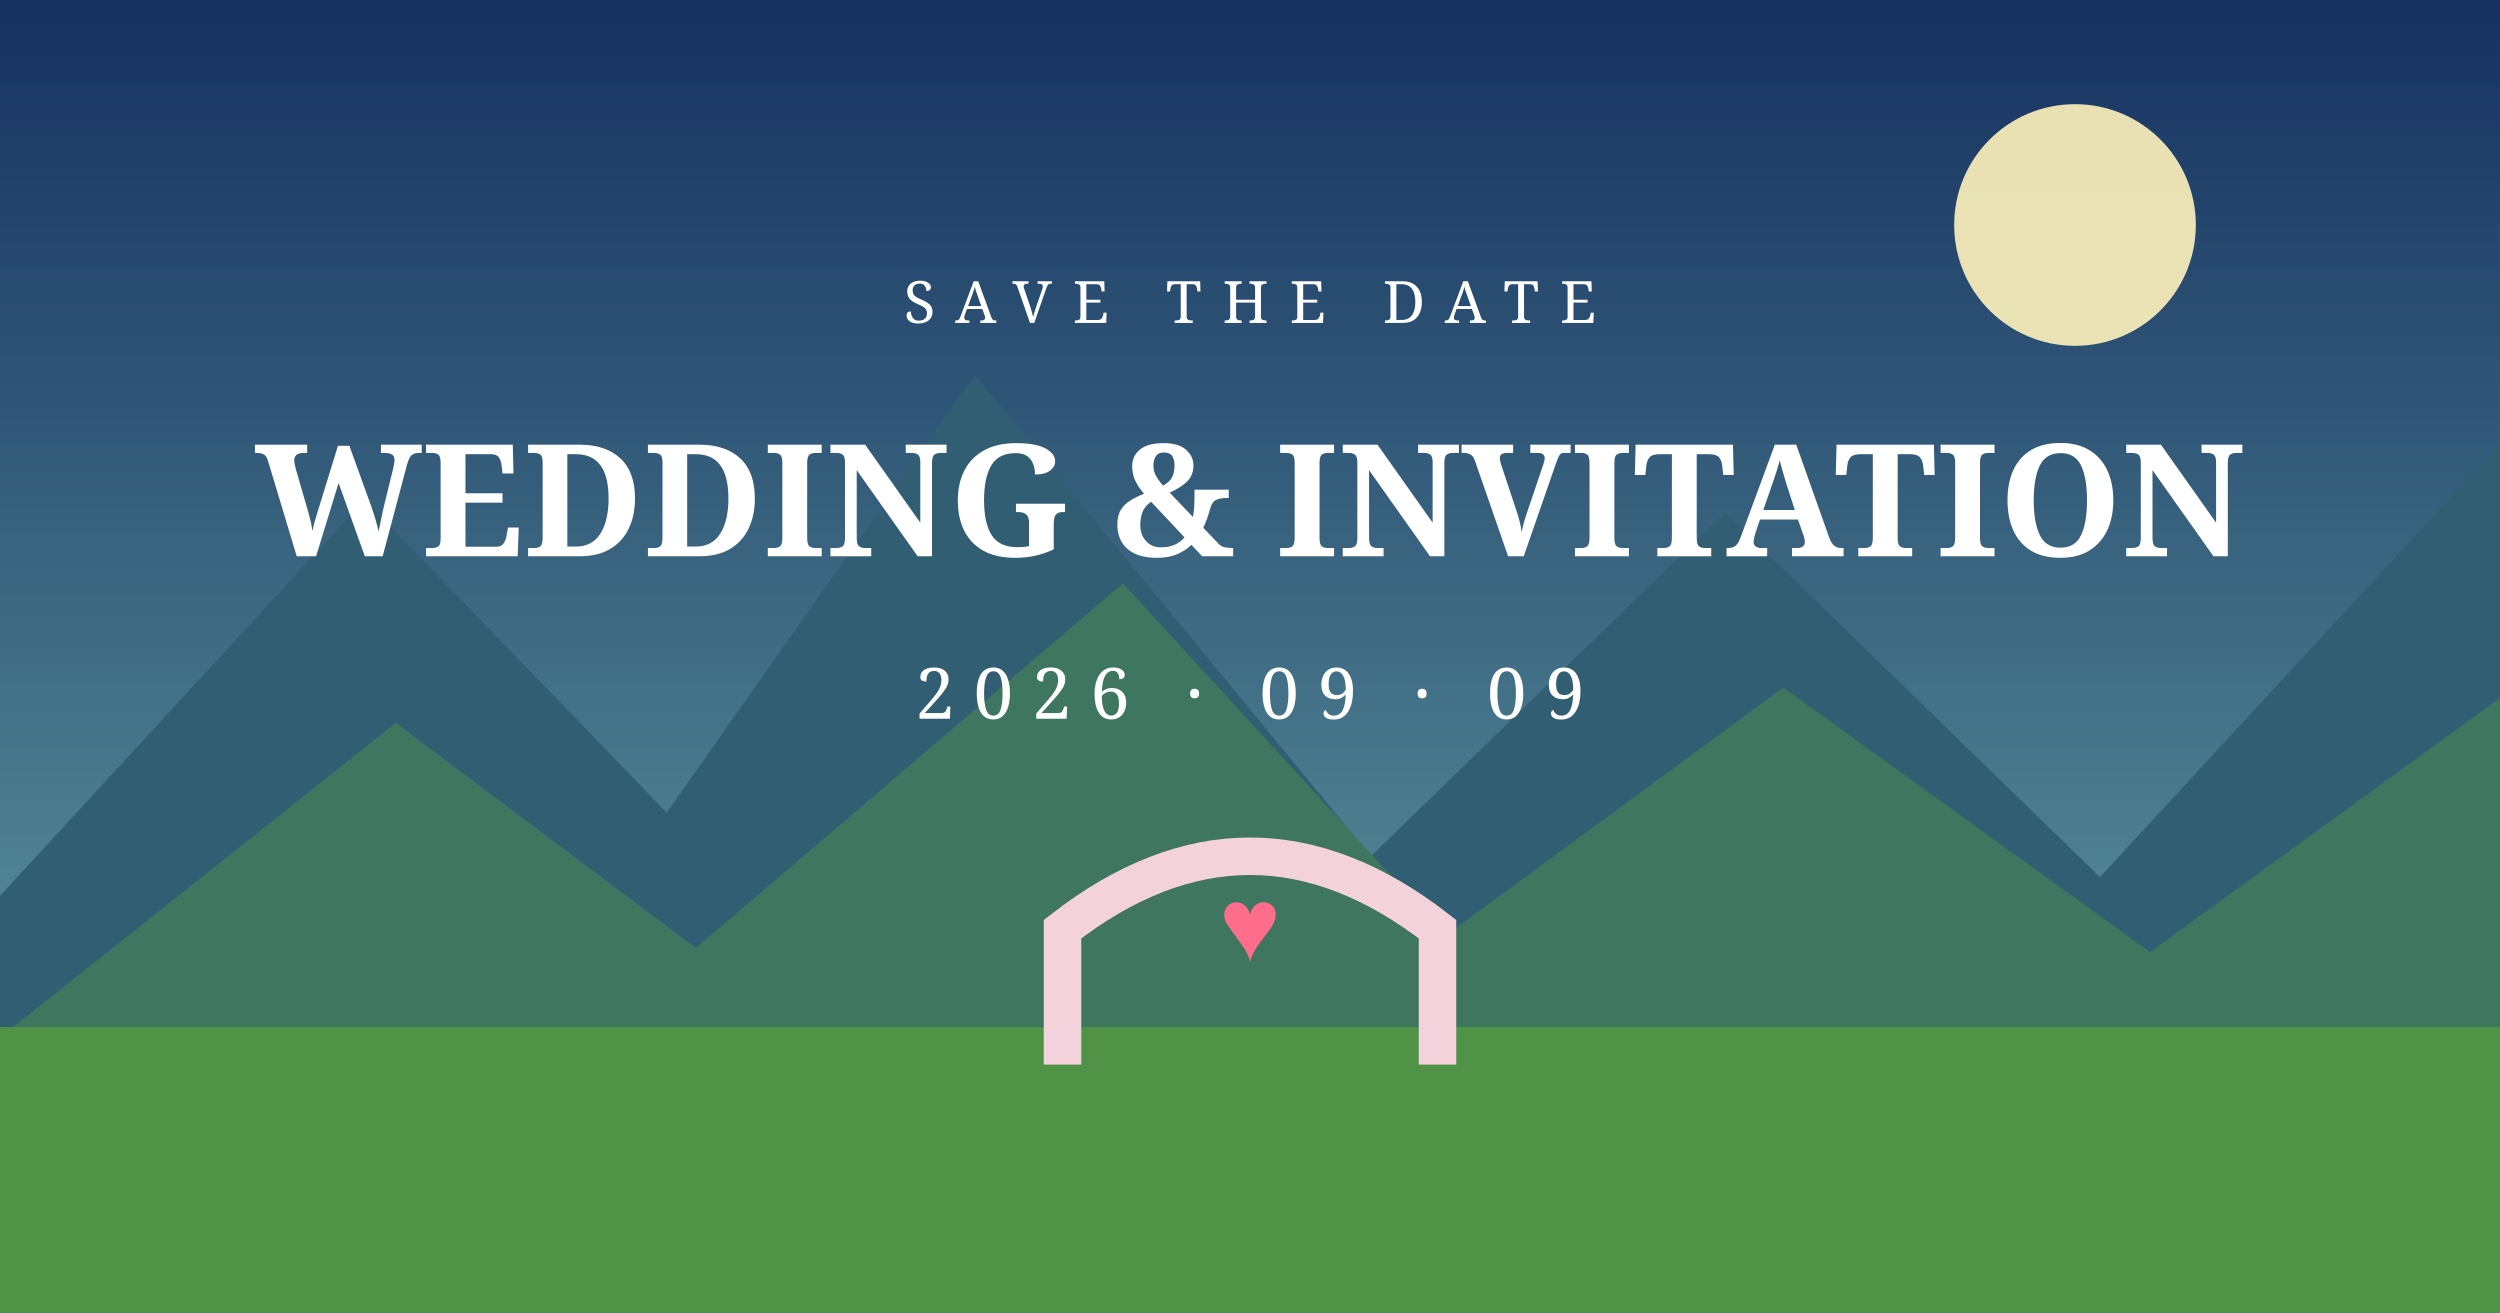
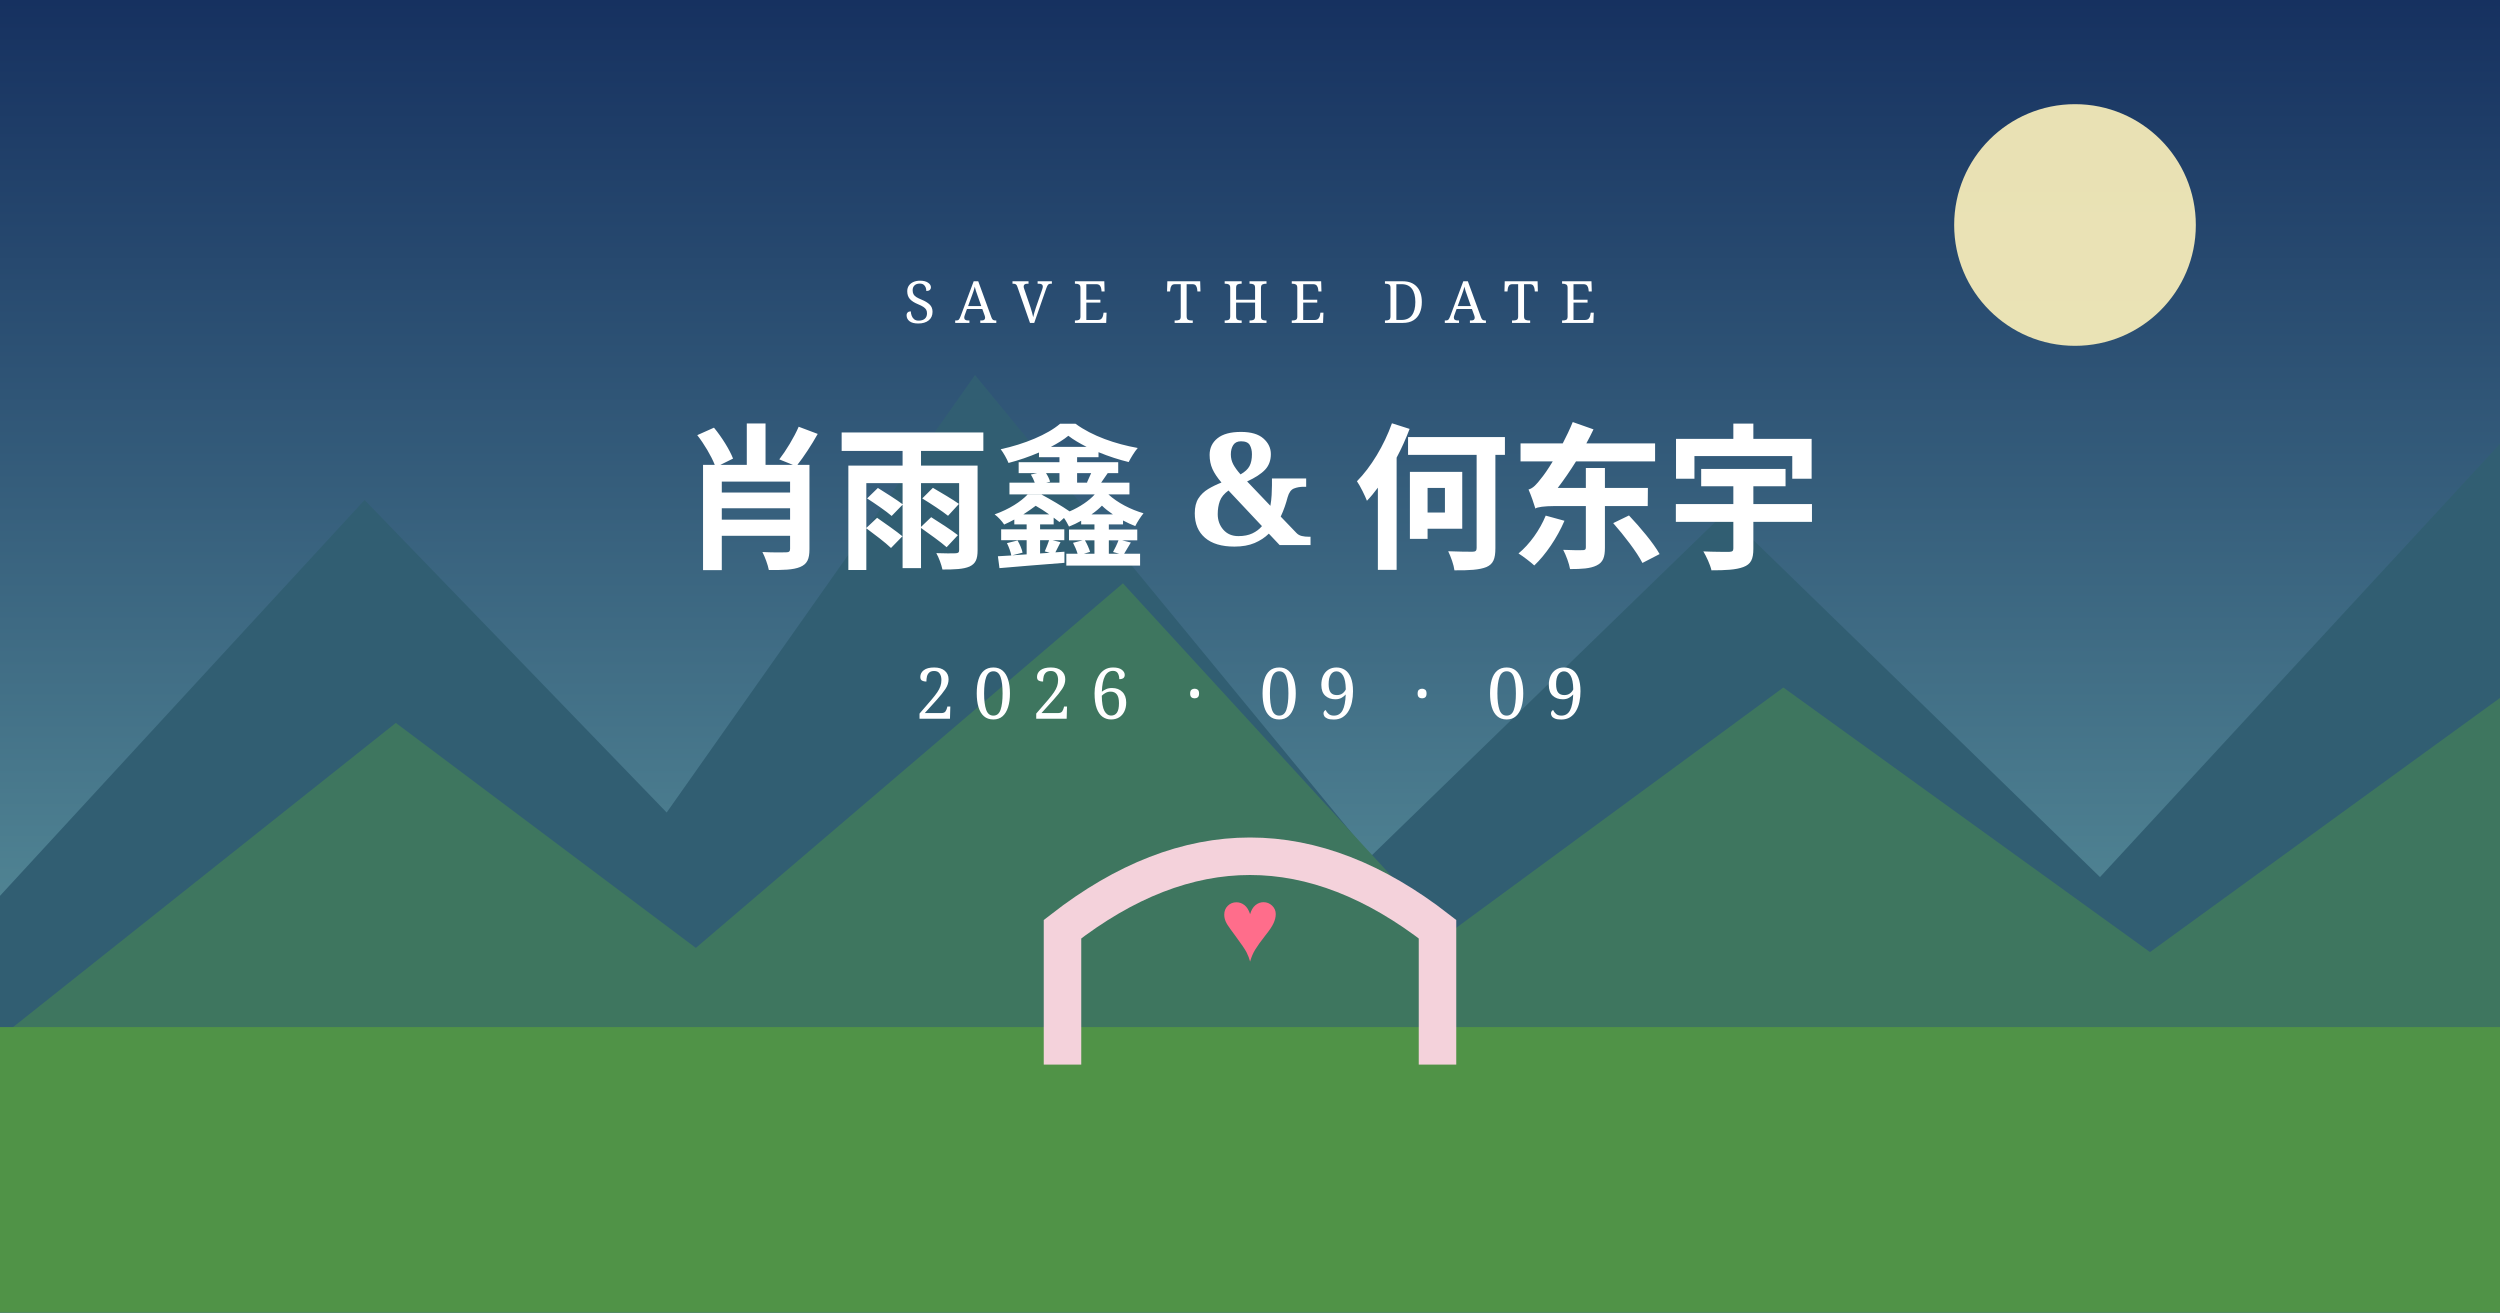
<svg xmlns="http://www.w3.org/2000/svg" width="1200" height="630" viewBox="0 0 1200 630">
  <defs>
    <linearGradient id="sky" x1="0" y1="0" x2="0" y2="1">
      <stop stop-color="#163160" />
      <stop offset="1" stop-color="#6aa9aa" />
    </linearGradient>
  </defs>
  <rect width="1200" height="630" fill="url(#sky)" />
  <circle cx="996" cy="108" r="58" fill="#fff3bc" opacity=".9" />
  <path d="M0 430L175 240l145 150 148-210 190 231 170-165 180 175 192-208v417H0Z" fill="#315e72" />
  <path d="M0 498l190-151 144 108 205-175 155 169 162-119 176 127 168-122v295H0Z" fill="#3e765f" />
  <rect y="493" width="1200" height="137" fill="#509347" />
  <g fill="#fff" text-anchor="middle" font-family="serif">
    <text x="600" y="155" font-size="28" letter-spacing="10">SAVE THE DATE</text>
-     <text x="600" y="267" font-size="75" font-weight="700">WEDDING  &amp;  INVITATION</text>
+     <text x="600" y="267" font-size="75" font-weight="700">肖雨鑫  &amp;  何东宇</text>
    <text x="600" y="345" font-size="34" letter-spacing="9">2026 · 09 · 09</text>
  </g>
  <g transform="translate(510 421)" fill="none" stroke="#f4d2db" stroke-width="18">
    <path d="M0 90V25Q90-45 180 25v65" />
  </g>
  <text x="600" y="461" text-anchor="middle" fill="#ff6d8b" font-size="50">♥</text>
</svg>
